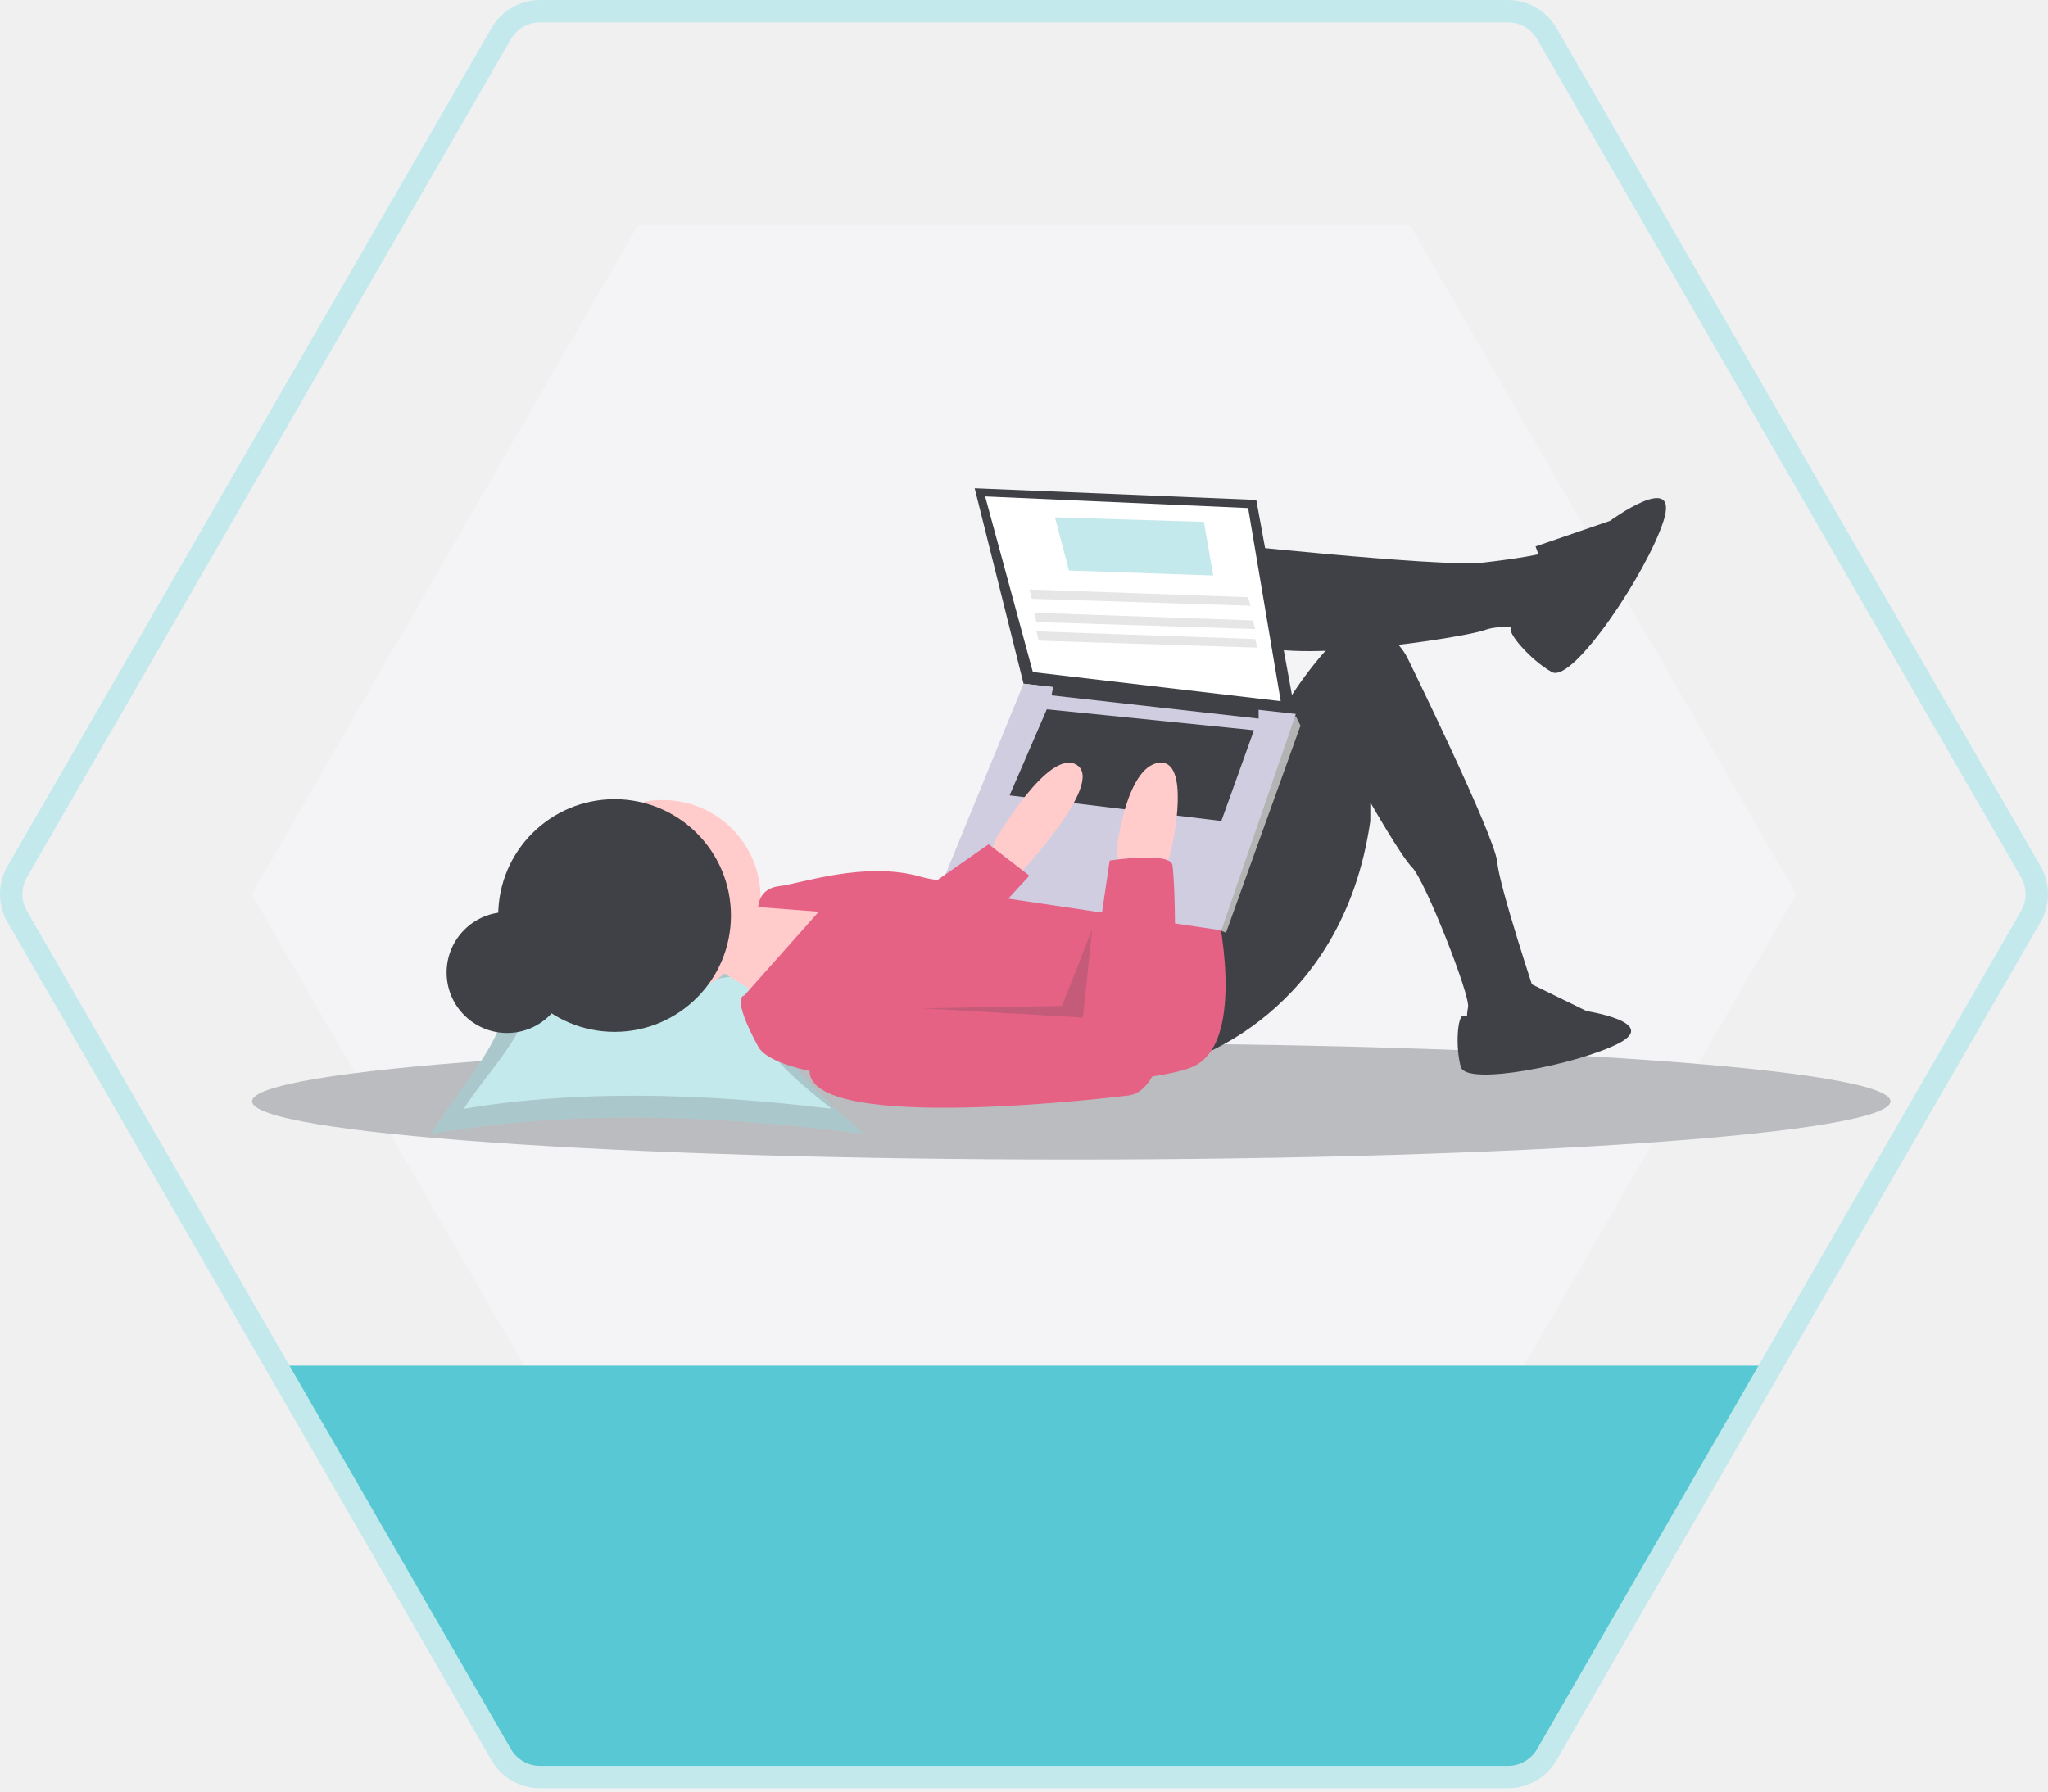
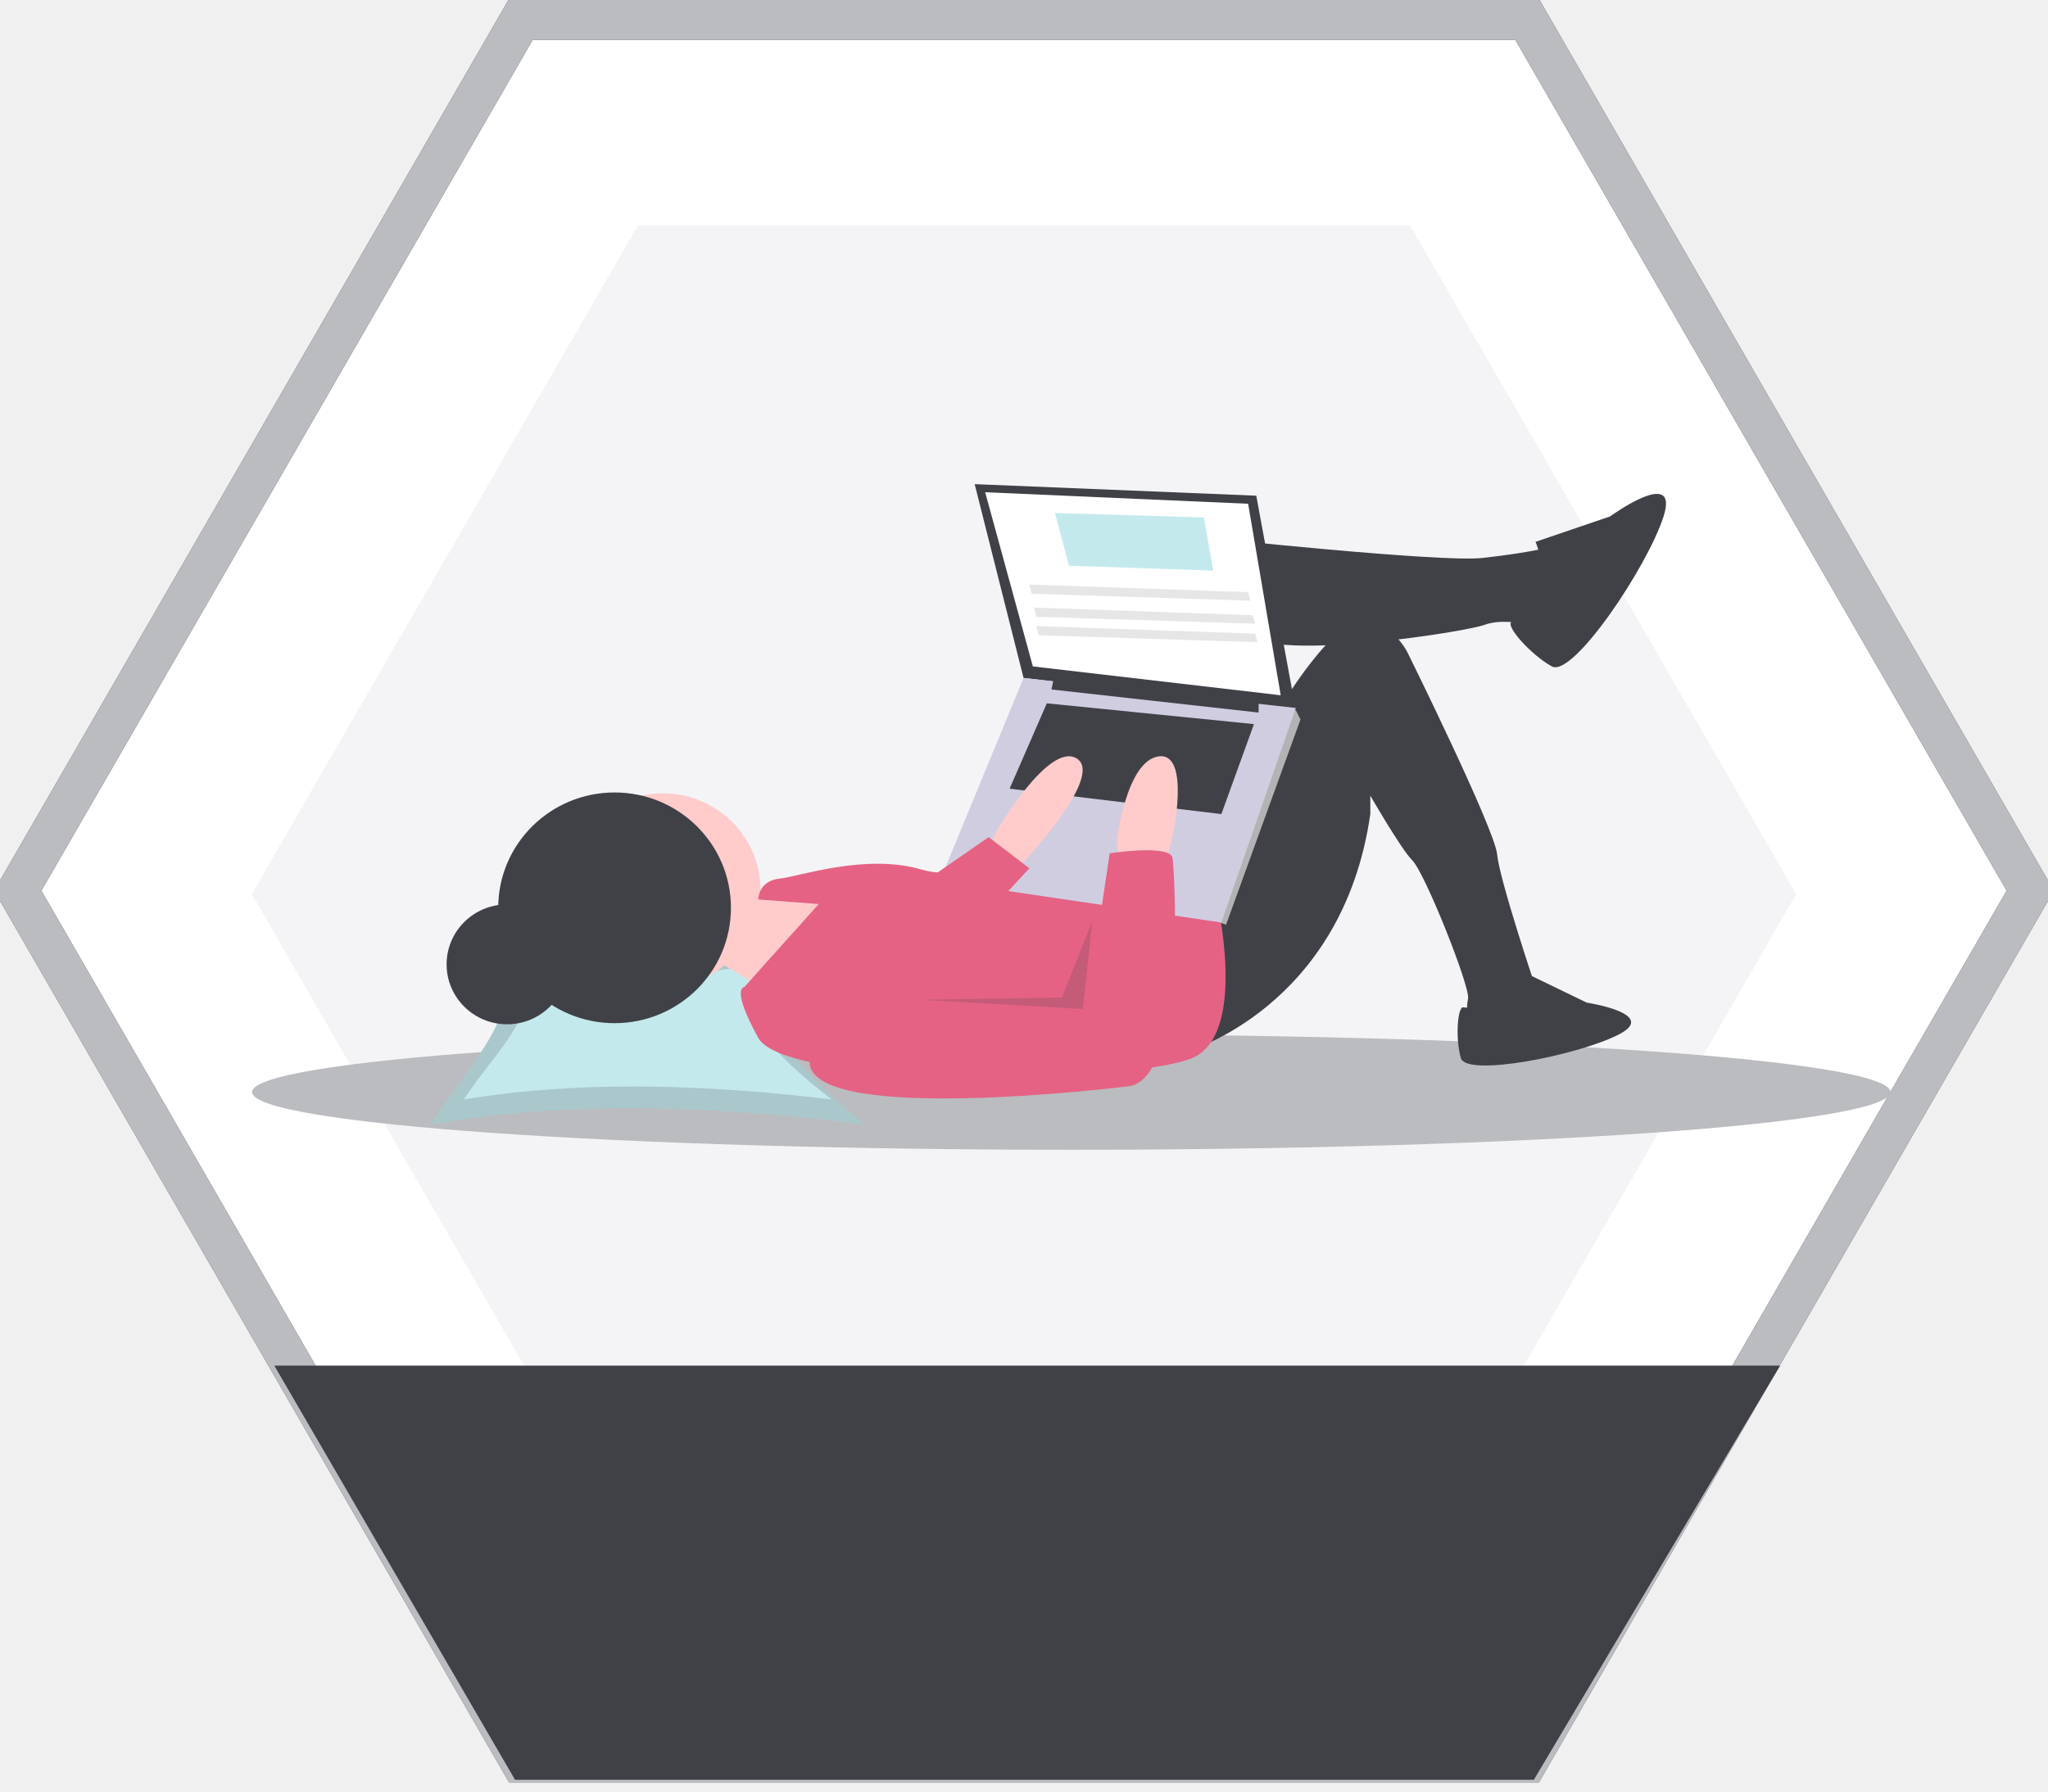
- <svg xmlns="http://www.w3.org/2000/svg" width="200" height="175" viewBox="0 0 200 175" fill="none">
-   <path d="M62.292 152.65H137.708L175.417 87.337L137.708 22.024H62.292L24.583 87.337L62.292 152.65Z" fill="#F4F4F6" />
-   <path d="M26.787 133.39H173.845L149.791 173.845H50.295L26.787 133.39Z" fill="#58C9D4" />
-   <path d="M147.268 174.674H52.732C51.773 174.673 50.831 174.419 50 173.94C49.169 173.46 48.479 172.771 47.998 171.941L0.73 90.07C0.252 89.238 0 88.296 0 87.337C0 86.377 0.252 85.435 0.73 84.603L47.998 2.733C48.479 1.903 49.169 1.214 50 0.734C50.831 0.255 51.773 0.002 52.732 0H147.268C148.227 0.002 149.169 0.255 150 0.734C150.831 1.214 151.521 1.903 152.002 2.733L199.27 84.603C199.748 85.435 200 86.377 200 87.337C200 88.296 199.748 89.238 199.27 90.07L152.002 171.941C151.521 172.771 150.831 173.46 150 173.94C149.169 174.419 148.227 174.673 147.268 174.674ZM52.732 2.187C52.157 2.188 51.591 2.34 51.093 2.627C50.594 2.915 50.18 3.329 49.891 3.827L2.624 85.697C2.337 86.195 2.186 86.761 2.186 87.337C2.186 87.912 2.337 88.478 2.624 88.977L49.891 170.847C50.18 171.345 50.594 171.759 51.093 172.047C51.591 172.335 52.157 172.486 52.732 172.487H147.268C147.843 172.487 148.408 172.335 148.907 172.047C149.405 171.759 149.82 171.345 150.108 170.847L197.376 88.977C197.663 88.478 197.814 87.912 197.814 87.337C197.814 86.761 197.663 86.195 197.376 85.697L150.108 3.827C149.82 3.329 149.405 2.915 148.907 2.627C148.409 2.34 147.843 2.188 147.268 2.187L52.732 2.187Z" fill="#C4E9ED" />
-   <path d="M104.615 113.261C60.433 113.261 24.615 110.717 24.615 107.579C24.615 104.441 60.433 101.897 104.615 101.897C148.798 101.897 184.615 104.441 184.615 107.579C184.615 110.717 148.798 113.261 104.615 113.261Z" fill="#BABCBF" />
-   <path d="M42.115 110.761C55.16 108.439 69.425 108.825 84.388 110.761C77.568 105.003 71.682 99.245 78.502 93.488C65.199 96.232 63.335 95.954 48.536 93.488C51.969 99.245 45.548 105.003 42.115 110.761Z" fill="#C4E9ED" />
-   <path opacity="0.2" d="M42.115 110.761C55.16 108.439 69.425 108.825 84.388 110.761C77.568 105.003 71.682 99.245 78.502 93.488C65.199 96.232 63.335 95.954 48.536 93.488C51.969 99.245 45.548 105.003 42.115 110.761Z" fill="#3F4147" />
-   <path d="M45.297 108.304C56.378 106.451 68.496 106.759 81.206 108.304C75.413 103.708 70.413 99.112 76.206 94.517C64.906 96.707 63.323 96.486 50.752 94.517C53.667 99.112 48.213 103.708 45.297 108.304Z" fill="#C4E9ED" />
-   <path d="M49.518 100.899C46.257 100.899 43.614 98.256 43.614 94.995C43.614 91.734 46.257 89.091 49.518 89.091C52.779 89.091 55.422 91.734 55.422 94.995C55.422 98.256 52.779 100.899 49.518 100.899Z" fill="#3F4147" />
-   <path d="M76.32 88.147L72.229 88.829L70.184 94.738L76.093 98.374L82.911 88.147H76.547H76.32Z" fill="#FFCBCB" />
-   <path d="M64.729 97.238C59.457 97.238 55.184 92.964 55.184 87.692C55.184 82.421 59.457 78.147 64.729 78.147C70.001 78.147 74.275 82.421 74.275 87.692C74.275 92.964 70.001 97.238 64.729 97.238Z" fill="#FFCBCB" />
-   <path d="M117.456 52.92C117.456 52.92 140.638 55.42 144.729 54.965C148.82 54.511 150.638 54.056 150.638 54.056C150.638 54.056 153.365 57.692 152.002 59.283C151.238 60.2 150.314 60.97 149.274 61.556C149.274 61.556 146.774 60.874 144.956 61.556C143.138 62.238 124.729 65.192 121.547 62.465C118.365 59.738 117.456 52.92 117.456 52.92Z" fill="#3F4147" />
-   <path d="M115.865 103.601C115.865 103.601 131.093 99.283 133.82 80.192V78.374C133.82 78.374 136.833 83.66 137.911 84.738C139.161 85.988 143.593 97.238 143.365 98.374C143.138 99.51 143.365 99.965 143.365 99.965L149.956 99.283V97.238C149.956 97.238 146.434 86.67 146.206 84.17C145.979 81.67 137.456 64.283 137.456 64.283C137.456 64.283 134.274 57.692 128.82 64.283C123.365 70.874 122.911 75.42 122.911 75.42L115.865 89.056L115.865 103.601Z" fill="#3F4147" />
-   <path d="M149.956 53.374L157.229 50.874C157.229 50.874 164.047 45.874 162.456 50.874C160.865 55.874 153.593 66.783 151.547 65.647C149.502 64.51 147.042 61.69 147.59 61.282C148.138 60.874 151.774 57.92 149.956 53.374Z" fill="#3F4147" />
-   <path d="M149.077 95.896L154.948 98.763C154.948 98.763 162.048 99.856 158.088 101.903C154.129 103.951 143.206 106.136 142.66 104.225C142.114 102.313 142.331 99.141 142.905 99.225C143.479 99.309 147.439 99.719 149.077 95.896Z" fill="#3F4147" />
-   <path d="M118.82 88.601C118.82 88.601 121.775 101.329 116.775 104.056C111.775 106.783 76.775 107.238 74.047 102.238C71.32 97.238 72.684 97.238 72.684 97.238L79.956 89.056L74.047 88.601C74.047 88.601 74.047 86.783 76.093 86.556C78.138 86.329 84.502 84.056 89.956 85.647C95.411 87.238 98.593 82.465 98.593 82.465L118.82 88.601Z" fill="#E56284" />
-   <path d="M122.683 48.829L126.547 69.965L99.956 66.783L95.183 47.692L122.683 48.829Z" fill="#3F4147" />
-   <path d="M121.888 49.624L125.07 68.488L100.865 65.647L96.206 48.488L121.888 49.624Z" fill="white" />
-   <path d="M125.638 70.192L126.547 69.965L127.002 70.874L119.729 91.101L119.045 90.84L118.82 89.511L125.638 70.192Z" fill="#B3B3B3" />
-   <path d="M126.547 69.738L119.274 90.874L91.774 86.783L99.956 66.783L126.547 69.738Z" fill="#D0CDE1" />
-   <path d="M122.911 69.056V70.192L102.684 67.92L102.911 66.783L122.911 69.056Z" fill="#3F4147" />
-   <path d="M122.456 71.329L119.274 80.192L98.593 77.692L102.229 69.283L122.456 71.329Z" fill="#3F4147" />
-   <path d="M96.547 83.829L97.229 82.01C97.229 82.01 102.456 72.92 105.184 74.738C107.911 76.556 99.502 85.42 99.502 85.42H96.774L96.547 83.829Z" fill="#FFCBCB" />
-   <path d="M113.82 85.192L114.502 82.465C114.502 82.465 116.32 74.056 113.138 74.51C109.956 74.965 109.047 82.92 109.047 82.92L109.274 84.738L113.82 85.192Z" fill="#FFCBCB" />
-   <path d="M108.365 84.056C108.365 84.056 114.274 83.147 114.502 84.51C114.729 85.874 115.865 106.329 110.184 107.011C104.502 107.692 76.32 110.647 79.275 103.601C82.229 96.556 86.775 97.465 86.775 97.465L106.093 99.51L108.365 84.056Z" fill="#E56284" />
-   <path d="M90.525 86.67L96.547 82.465L100.524 85.533L95.524 90.988L90.525 86.67Z" fill="#E56284" />
-   <path opacity="0.2" d="M106.661 90.761L105.752 99.397L90.07 98.488L103.706 98.261L106.661 90.761Z" fill="#3F4147" />
-   <path d="M60.017 100.79C53.741 100.79 48.653 95.703 48.653 89.427C48.653 83.151 53.741 78.063 60.017 78.063C66.293 78.063 71.381 83.151 71.381 89.427C71.381 95.703 66.293 100.79 60.017 100.79Z" fill="#3F4147" />
-   <path d="M118.479 56.215L104.388 55.725L103.024 50.533L117.57 50.972L118.479 56.215Z" fill="#C4E9ED" />
-   <path d="M122.115 59.17L100.752 58.488L100.524 57.579L121.888 58.331L122.115 59.17Z" fill="#E6E6E6" />
-   <path d="M122.57 61.442L101.206 60.761L100.979 59.851L122.343 60.603L122.57 61.442Z" fill="#E6E6E6" />
-   <path d="M122.797 63.26L101.434 62.579L101.206 61.67L122.57 62.422L122.797 63.26Z" fill="#E6E6E6" />
+ <svg xmlns="http://www.w3.org/2000/svg" class="badge pl" width="400" height="350" viewBox="0 0 400 350" fill="none">
+   <path class="badge-border--hidden" fill="#FFFFFF" d="M298.268 3.795L396.536 174L298.268 344.205L101.732 344.205L3.464 174L101.732 3.795L298.268 3.795Z" stroke="#3F4147" stroke-width="8" />
+   <path class="badge-border" d="M298.268 3.795L396.536 174L298.268 344.205L101.732 344.205L3.464 174L101.732 3.795L298.268 3.795Z" stroke="#BABCBF" stroke-width="8" />
+   <path class="badge__bg" d="M124.583 305.3H275.416L350.833 174.674L275.417 44.049H124.583L49.166 174.674L124.583 305.3Z" fill="#F4F4F6" />
+   <path d="M53.575 266.78H347.689L299.581 347.689H100.589L53.575 266.78Z" fill="#3F4147" />
+   <path d="M209.231 224.616C120.865 224.616 49.231 219.571 49.231 213.348C49.231 207.125 120.865 202.08 209.231 202.08C297.596 202.08 369.231 207.125 369.231 213.348C369.231 219.571 297.596 224.616 209.231 224.616Z" fill="#BABCBF" />
+   <path d="M84.231 219.658C110.32 215.053 138.85 215.819 168.776 219.658C155.136 208.24 143.364 196.821 157.004 185.403C130.397 190.846 126.671 190.295 97.073 185.403C103.938 196.821 91.096 208.24 84.231 219.658Z" fill="#C4E9ED" />
+   <path opacity="0.2" d="M84.231 219.658C110.32 215.053 138.85 215.819 168.776 219.658C155.136 208.24 143.364 196.821 157.004 185.403C130.397 190.846 126.671 190.295 97.073 185.403C103.938 196.821 91.096 208.24 84.231 219.658Z" fill="#3F4147" />
+   <path d="M90.594 214.786C112.756 211.111 136.991 211.722 162.412 214.786C150.826 205.672 140.826 196.558 152.412 187.443C129.811 191.788 126.645 191.348 101.503 187.443C107.335 196.558 96.426 205.672 90.594 214.786Z" fill="#C4E9ED" />
+   <path d="M152.64 174.811L144.458 176.163L140.367 187.882L152.185 195.094L165.822 174.811H153.094H152.64Z" fill="#FFCBCB" />
+   <path d="M99.036 200.101C92.514 200.101 87.227 194.859 87.227 188.392C87.227 181.925 92.514 176.683 99.036 176.683C105.557 176.683 110.844 181.925 110.844 188.392C110.844 194.859 105.557 200.101 99.036 200.101Z" fill="#3F4147" />
+   <path d="M129.458 192.84C118.914 192.84 110.367 184.364 110.367 173.91C110.367 163.455 118.914 154.979 129.458 154.979C140.002 154.979 148.549 163.455 148.549 173.91C148.549 184.364 140.002 192.84 129.458 192.84Z" fill="#FFCBCB" />
+   <path d="M120.034 199.885C107.482 199.885 97.307 189.796 97.307 177.349C97.307 164.903 107.482 154.813 120.034 154.813C132.586 154.813 142.761 164.903 142.761 177.349C142.761 189.796 132.586 199.885 120.034 199.885Z" fill="#3F4147" />
+   <path d="M234.913 104.949C234.913 104.949 281.276 109.907 289.458 109.006C297.64 108.104 301.276 107.203 301.276 107.203C301.276 107.203 306.731 114.414 304.003 117.569C302.476 119.387 300.628 120.915 298.549 122.076C298.549 122.076 293.549 120.724 289.913 122.076C286.276 123.429 249.458 129.288 243.094 123.879C236.731 118.471 234.913 104.949 234.913 104.949Z" fill="#3F4147" />
+   <path class="shoe up" d="M299.913 105.85L314.458 100.893C314.458 100.893 328.094 90.977 324.913 100.893C321.731 110.808 307.185 132.443 303.094 130.189C299.003 127.936 294.083 122.342 295.18 121.533C296.276 120.724 303.549 114.865 299.913 105.85Z" fill="#3F4147" />
+   <path d="M231.731 205.46C231.731 205.46 262.185 196.896 267.64 159.036V155.43C267.64 155.43 273.665 165.912 275.821 168.05C278.321 170.529 287.185 192.84 286.731 195.094C286.276 197.347 286.731 198.249 286.731 198.249L299.912 196.896V192.84C299.912 192.84 292.867 171.881 292.412 166.923C291.958 161.965 274.912 127.485 274.912 127.485C274.912 127.485 268.549 114.414 257.64 127.485C246.731 140.556 245.822 149.571 245.822 149.571L231.731 176.614L231.731 205.46Z" fill="#3F4147" />
+   <path d="M298.154 190.179L309.896 195.865C309.896 195.865 324.095 198.031 316.176 202.093C308.258 206.154 286.412 210.487 285.32 206.696C284.228 202.905 284.661 196.614 285.81 196.781C286.959 196.948 294.877 197.76 298.154 190.179Z" fill="#3F4147" />
+   <path d="M237.64 175.712C237.64 175.712 243.549 200.953 233.549 206.362C223.549 211.77 153.549 212.672 148.094 202.756C142.64 192.84 145.367 192.84 145.367 192.84L159.913 176.614L148.094 175.712C148.094 175.712 148.094 172.107 152.185 171.656C156.276 171.205 169.004 166.698 179.913 169.853C190.822 173.008 197.185 163.543 197.185 163.543L237.64 175.712Z" fill="#E56284" />
+   <path d="M245.367 96.836L253.094 138.753L199.912 132.443L190.367 94.582L245.367 96.836Z" fill="#3F4147" />
+   <path d="M243.776 98.414L250.14 135.823L201.731 130.19L192.413 96.16L243.776 98.414Z" fill="white" />
+   <path d="M251.276 139.204L253.095 138.753L254.004 140.556L239.458 180.67L238.09 180.152L237.64 177.516L251.276 139.204Z" fill="#B3B3B3" />
+   <path d="M253.094 138.302L238.549 180.22L183.549 172.107L199.912 132.443L253.094 138.302Z" fill="#D0CDE1" />
+   <path d="M245.821 136.95V139.204L205.367 134.697L205.822 132.443L245.821 136.95Z" fill="#3F4147" />
+   <path d="M244.913 141.458L238.549 159.036L197.185 154.078L204.458 137.401L244.913 141.458Z" fill="#3F4147" />
+   <path class="notebook image" d="M236.958 111.485L208.776 110.512L206.049 100.217L235.14 101.087L236.958 111.485Z" fill="#C4E9ED" />
+   <g class="notebook content">
+     <path d="M244.23 117.344L201.503 115.992L201.049 114.189L243.776 115.681L244.23 117.344Z" fill="#E6E6E6" />
+     <path d="M245.14 121.851L202.412 120.499L201.958 118.696L244.685 120.188L245.14 121.851Z" fill="#E6E6E6" />
+     <path d="M245.594 125.457L202.867 124.105L202.412 122.302L245.14 123.793L245.594 125.457Z" fill="#E6E6E6" />
+   </g>
+   <path class="hand left" d="M193.094 166.247L194.458 162.641C194.458 162.641 204.913 144.613 210.367 148.218C215.822 151.824 199.003 169.402 199.003 169.402H193.549L193.094 166.247Z" fill="#FFCBCB" />
+   <path d="M181.049 171.881L193.094 163.543L201.049 169.628L191.049 180.445L181.049 171.881Z" fill="#E56284" />
+   <path class="hand right" d="M227.64 168.952L229.003 163.543C229.003 163.543 232.64 146.866 226.276 147.768C219.912 148.669 218.094 164.444 218.094 164.444L218.549 168.05L227.64 168.952Z" fill="#FFCBCB" />
+   <path d="M216.731 166.698C216.731 166.698 228.549 164.895 229.004 167.599C229.458 170.304 231.731 210.869 220.367 212.221C209.003 213.573 152.64 219.433 158.549 205.46C164.458 191.488 173.549 193.291 173.549 193.291L212.185 197.347L216.731 166.698Z" fill="#E56284" />
+   <path opacity="0.2" d="M213.322 179.994L211.504 197.122L180.14 195.319L207.413 194.868L213.322 179.994Z" fill="#3F4147" />
</svg>
